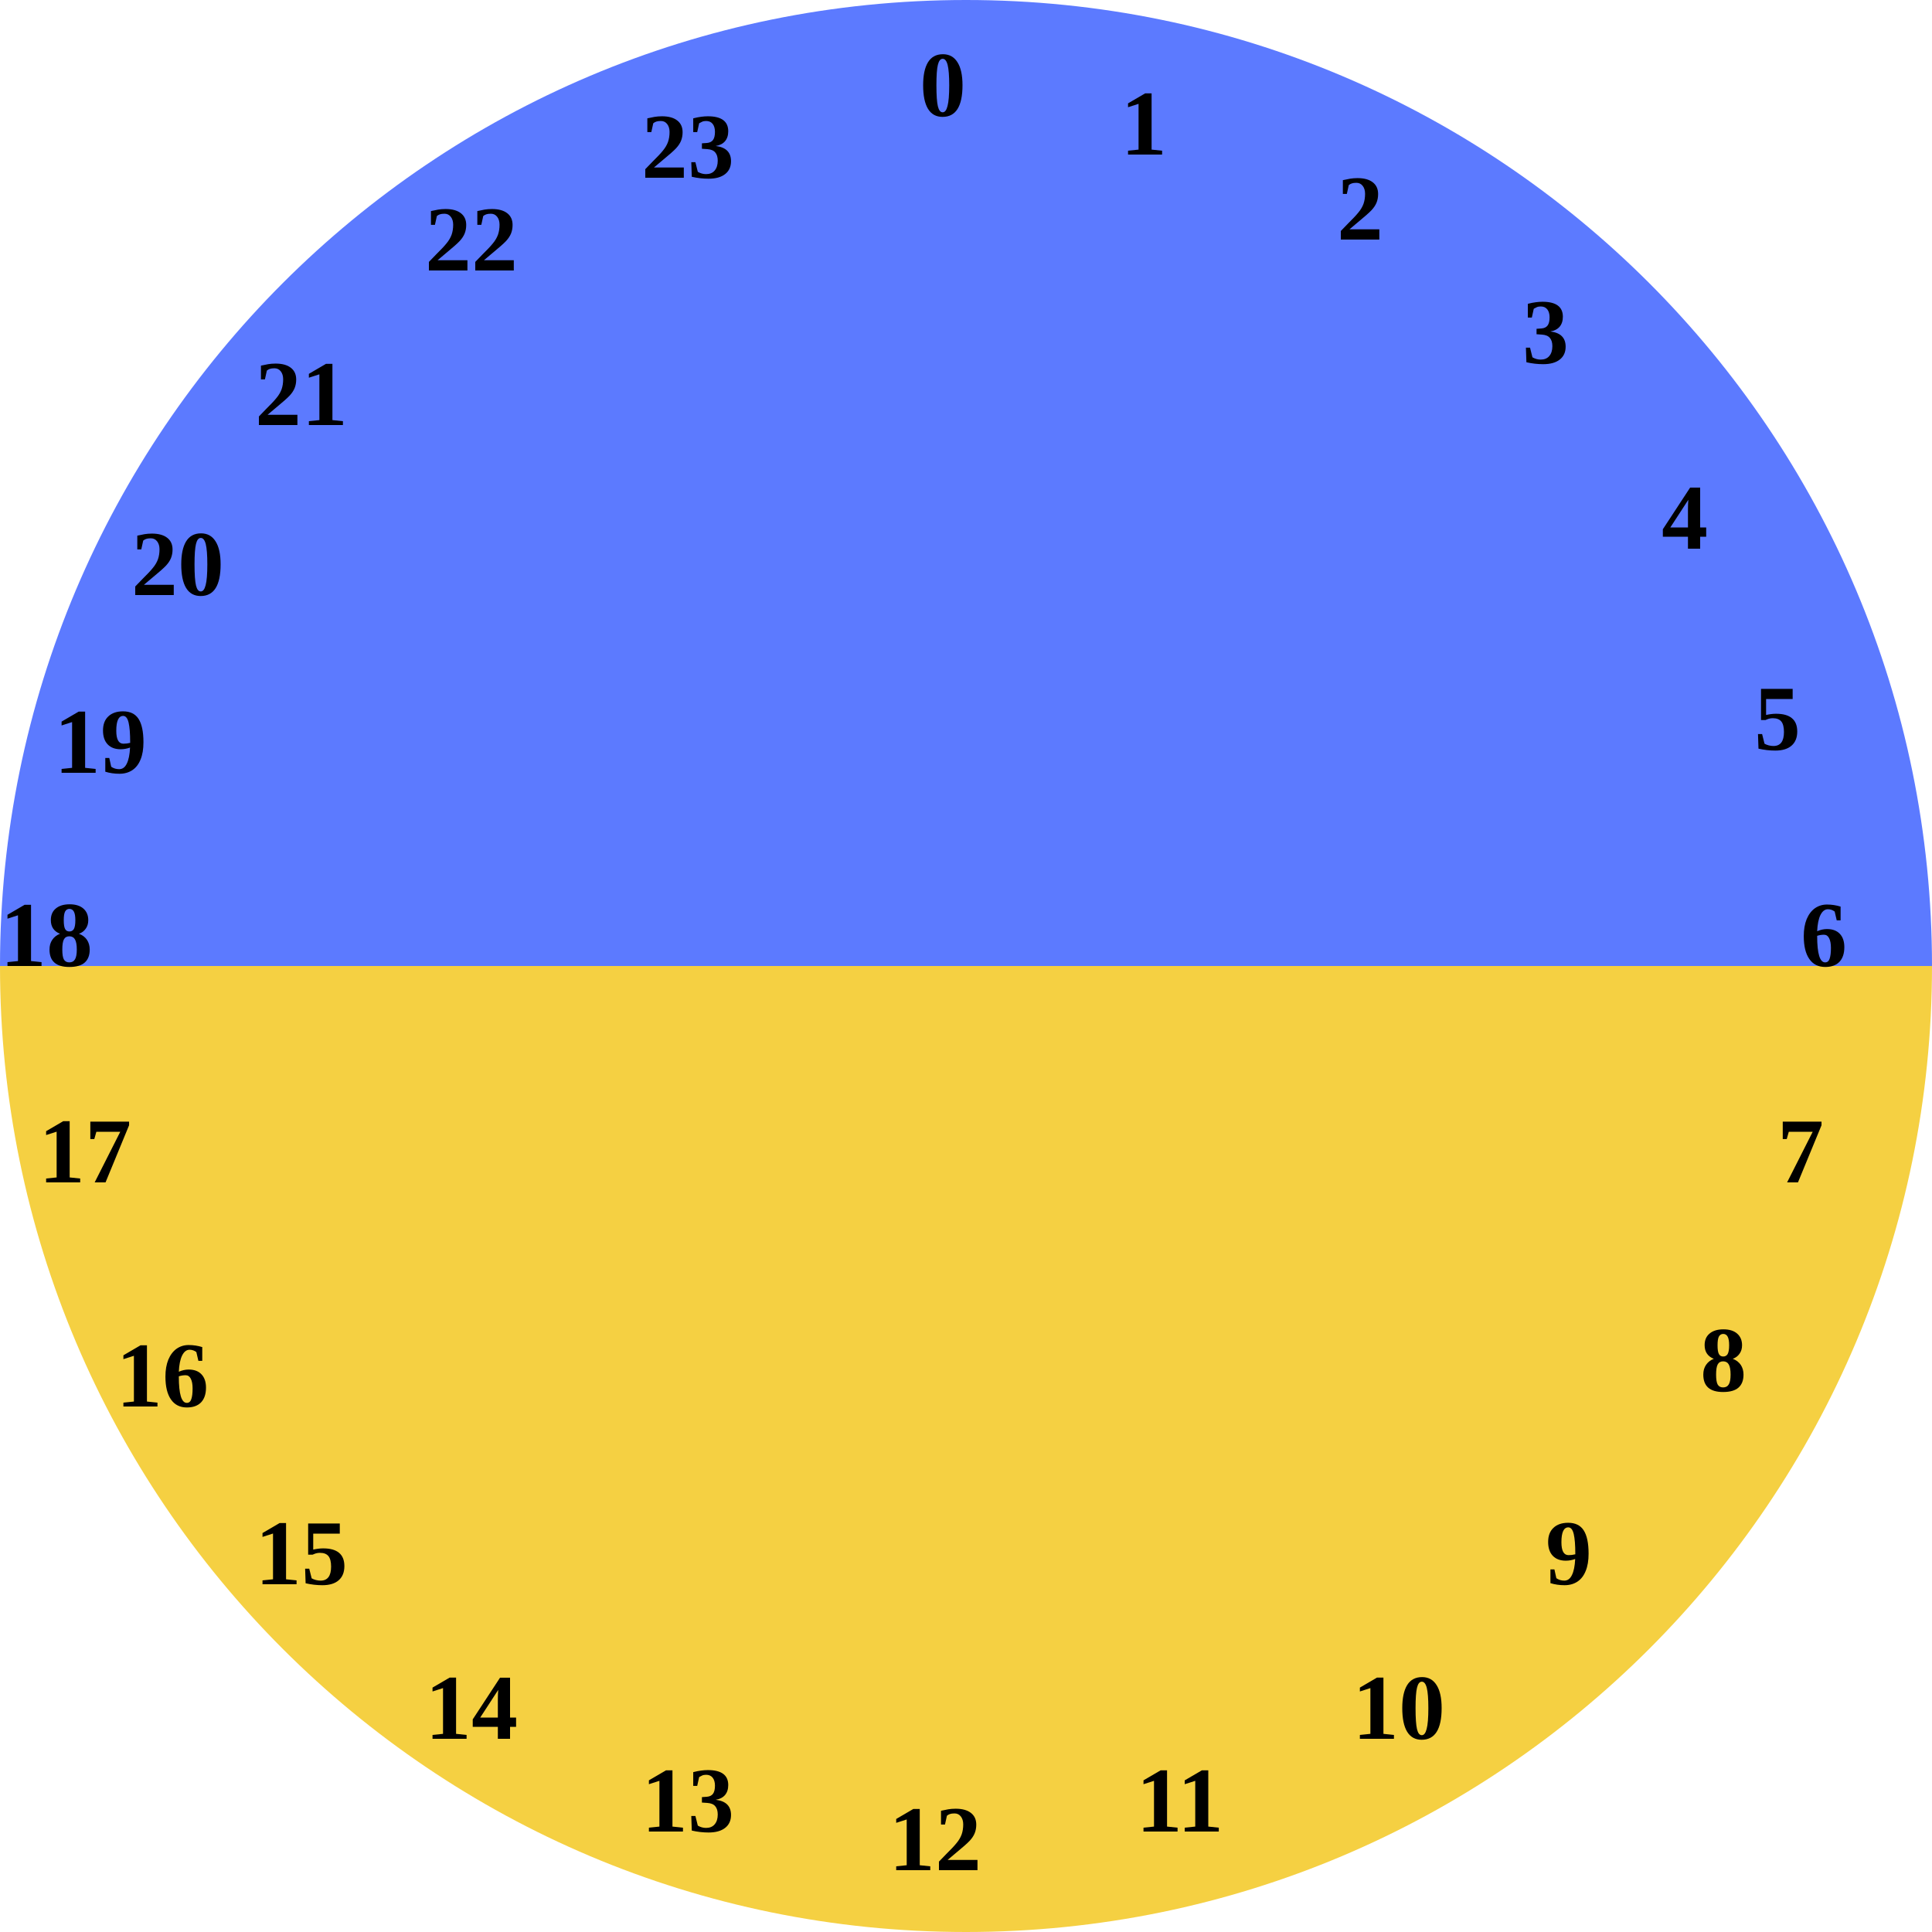
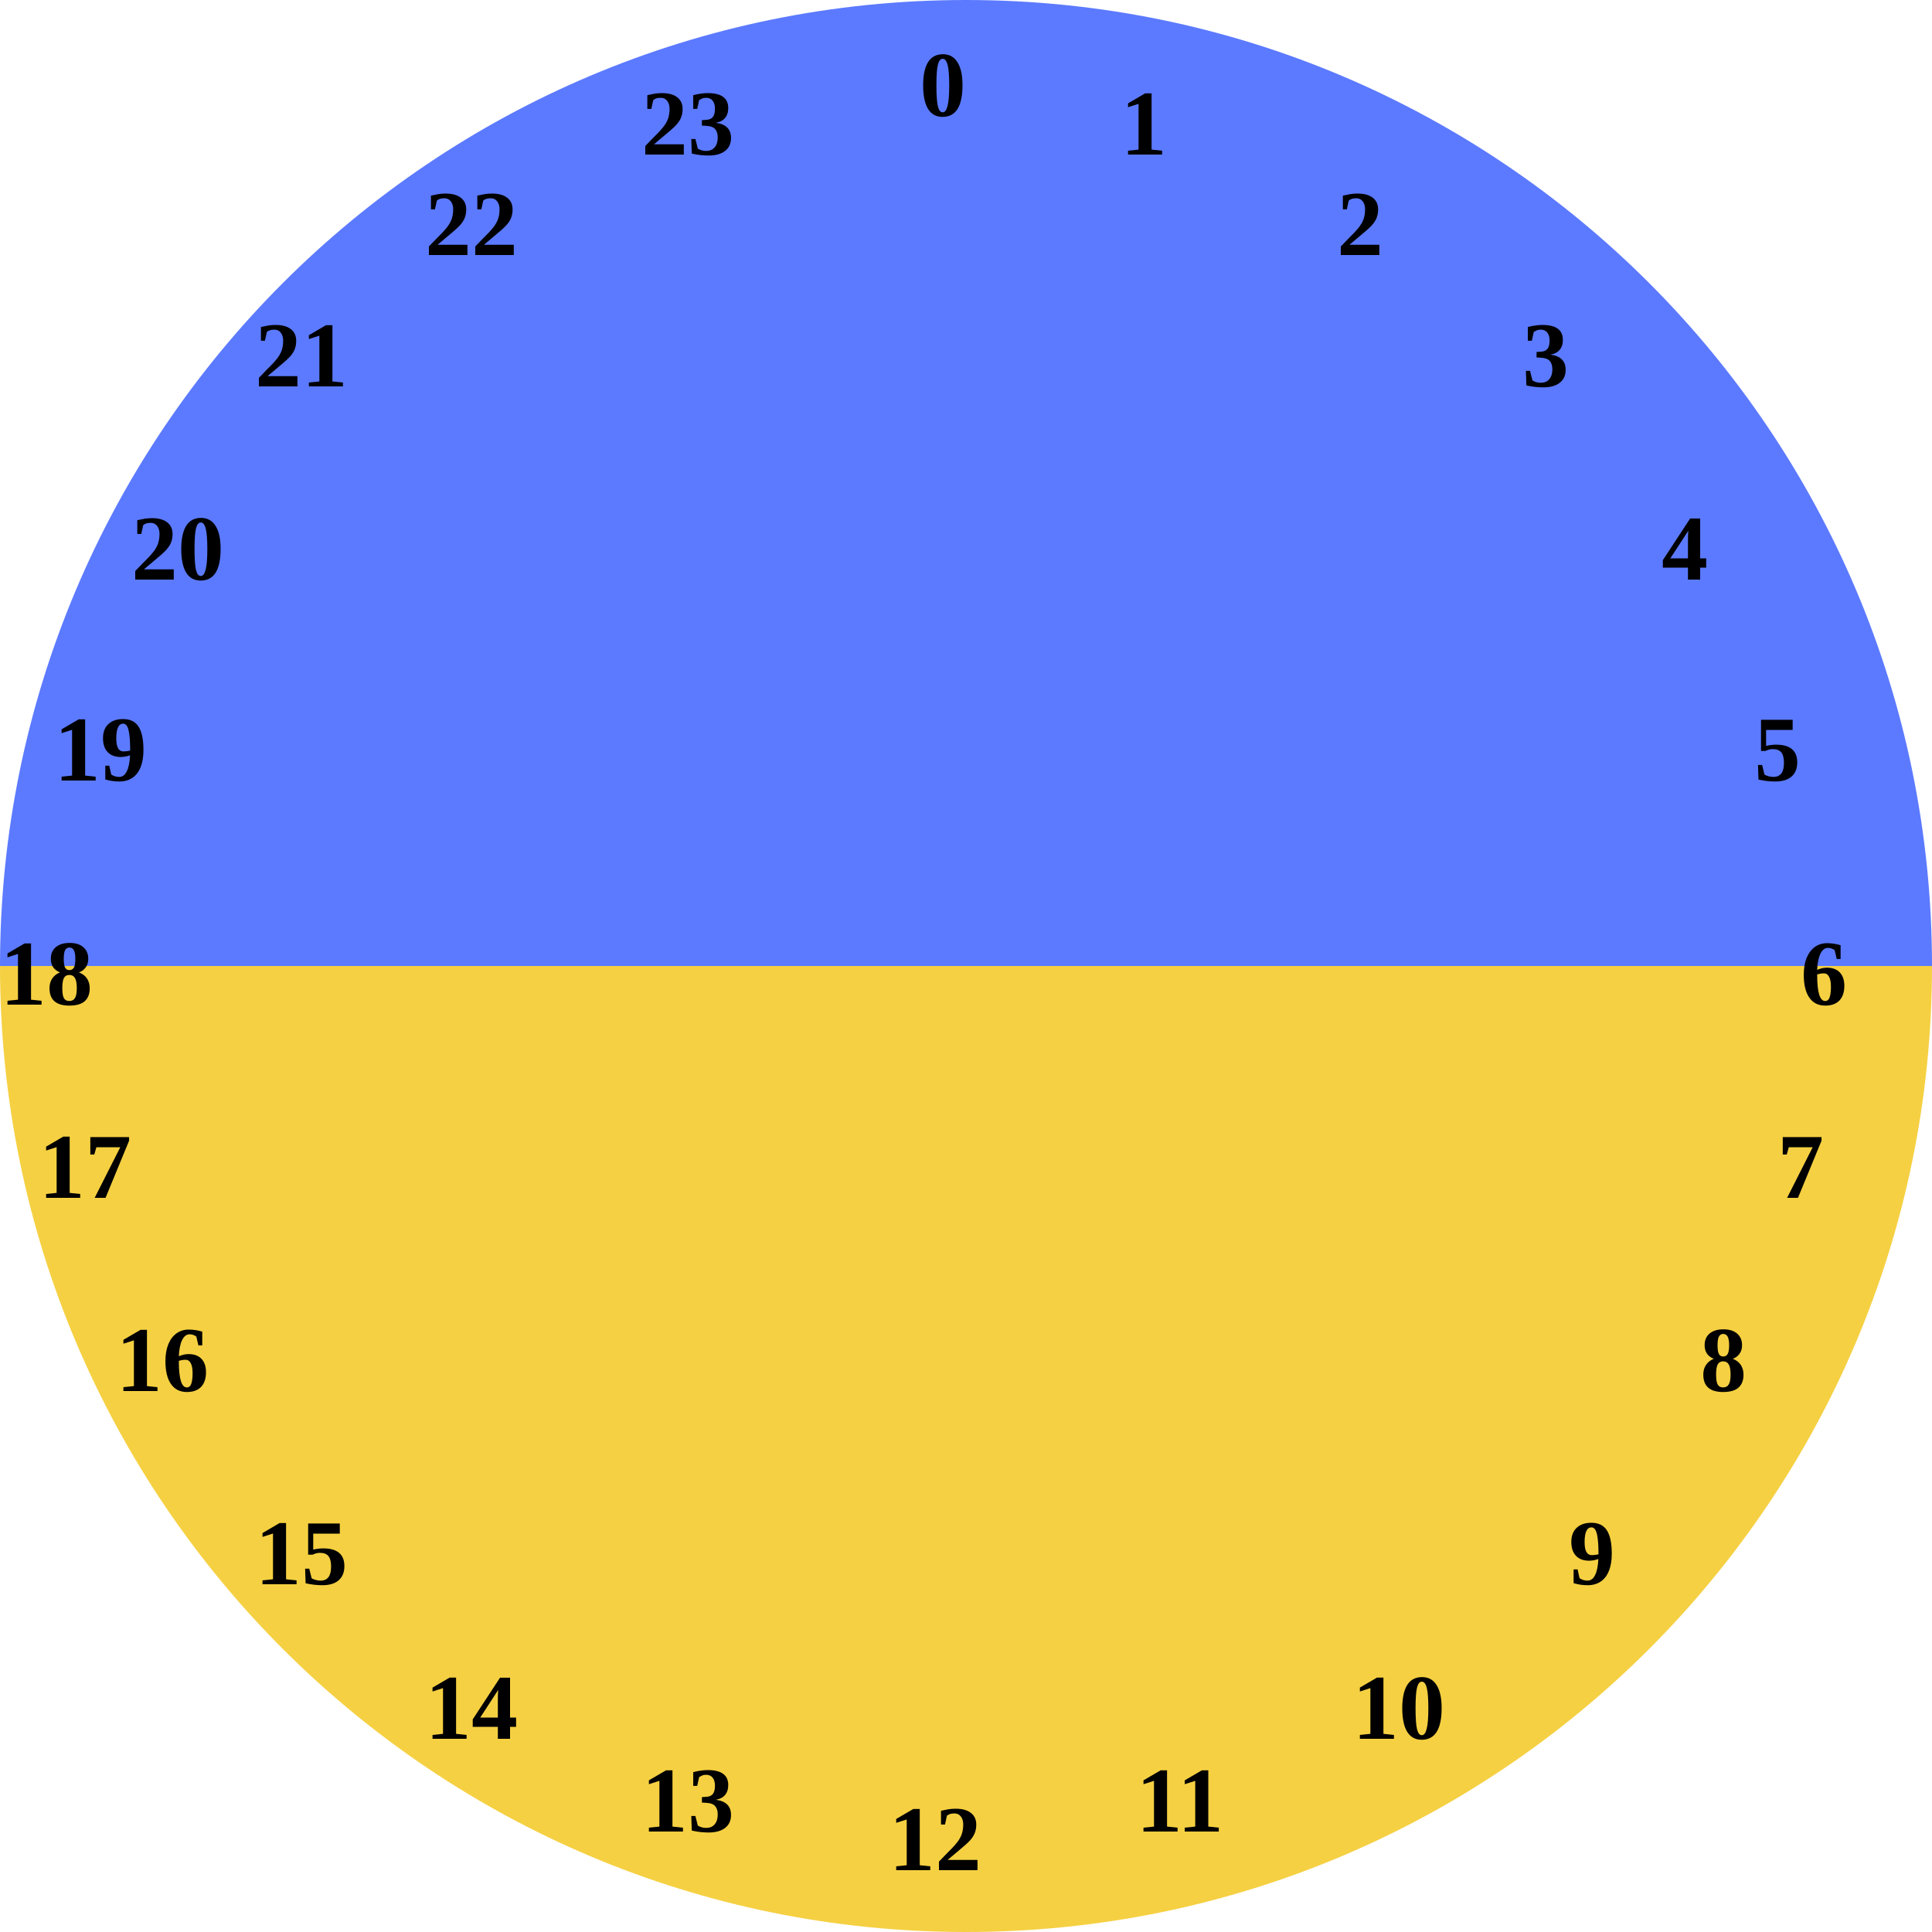
<svg xmlns="http://www.w3.org/2000/svg" version="1.1" width="250" height="250">
  <clipPath id="night-time">
    <rect x="0" y="0" width="250" height="125" />
  </clipPath>
  <circle cx="125" cy="125" r="125" fill="#5c7aff" clip-path="url(#night-time)" />
  <clipPath id="day-time">
    <rect x="0" y="125" width="250" height="125" />
  </clipPath>
  <circle cx="125" cy="125" r="125" fill="#F5D042" clip-path="url(#day-time)" />
  <text x="119" y="15" font-weight="bold">0</text>
  <text x="115" y="242" font-weight="bold">12</text>
  <text x="145" y="20" font-weight="bold">1</text>
  <text x="83" y="237" font-weight="bold">13</text>
-   <text x="173" y="31" font-weight="bold">2</text>
+   <text x="173" y="33" font-weight="bold">2</text>
  <text x="55" y="225" font-weight="bold">14</text>
-   <text x="197" y="47" font-weight="bold">3</text>
+   <text x="197" y="50" font-weight="bold">3</text>
  <text x="33" y="205" font-weight="bold">15</text>
-   <text x="215" y="71" font-weight="bold">4</text>
-   <text x="15" y="182" font-weight="bold">16</text>
-   <text x="227" y="97" font-weight="bold">5</text>
-   <text x="5" y="153" font-weight="bold">17</text>
-   <text x="233" y="125" font-weight="bold">6</text>
-   <text x="0" y="125" font-weight="bold">18</text>
-   <text x="230" y="153" font-weight="bold">7</text>
-   <text x="7" y="100" font-weight="bold">19</text>
+   <text x="215" y="75" font-weight="bold">4</text>
+   <text x="15" y="180" font-weight="bold">16</text>
+   <text x="227" y="101" font-weight="bold">5</text>
+   <text x="5" y="155" font-weight="bold">17</text>
+   <text x="233" y="130" font-weight="bold">6</text>
+   <text x="0" y="130" font-weight="bold">18</text>
+   <text x="230" y="155" font-weight="bold">7</text>
+   <text x="7" y="101" font-weight="bold">19</text>
  <text x="220" y="180" font-weight="bold">8</text>
-   <text x="17" y="77" font-weight="bold">20</text>
-   <text x="200" y="205" font-weight="bold">9</text>
-   <text x="33" y="55" font-weight="bold">21</text>
+   <text x="17" y="75" font-weight="bold">20</text>
+   <text x="203" y="205" font-weight="bold">9</text>
+   <text x="33" y="50" font-weight="bold">21</text>
  <text x="175" y="225" font-weight="bold">10</text>
-   <text x="55" y="35" font-weight="bold">22</text>
+   <text x="55" y="33" font-weight="bold">22</text>
  <text x="147" y="237" font-weight="bold">11</text>
-   <text x="83" y="23" font-weight="bold">23</text>
+   <text x="83" y="20" font-weight="bold">23</text>
</svg>
